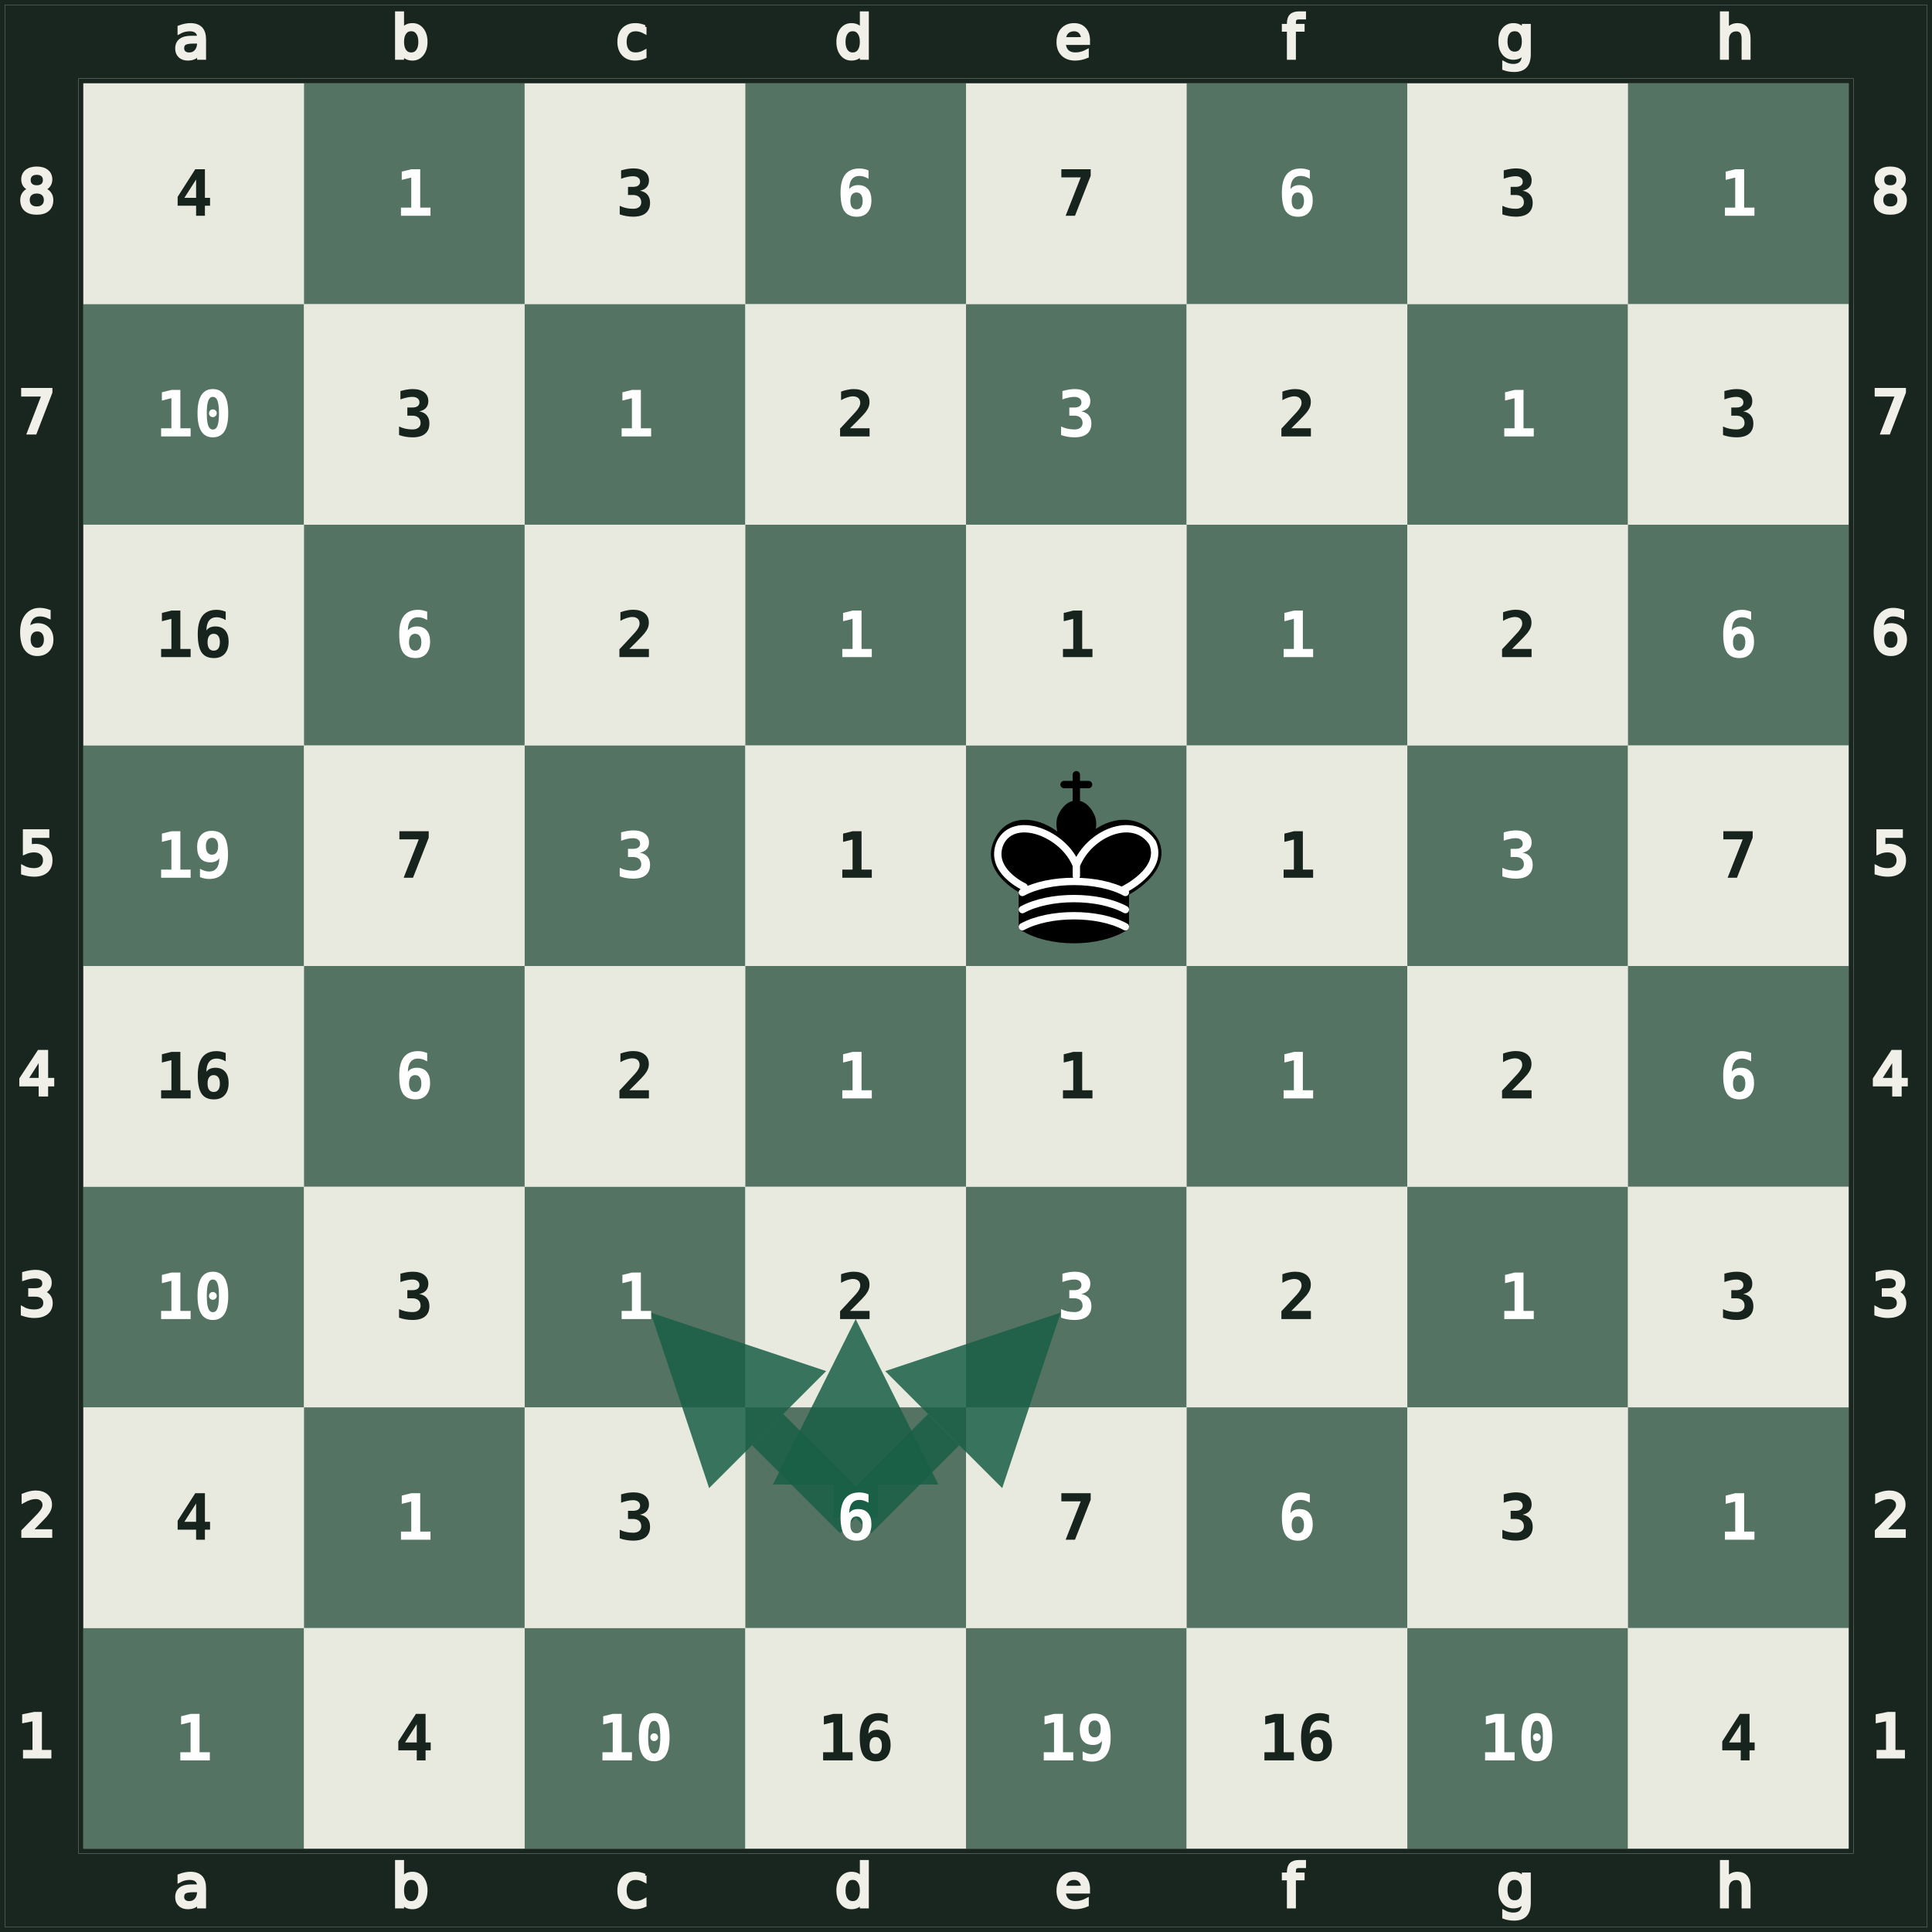
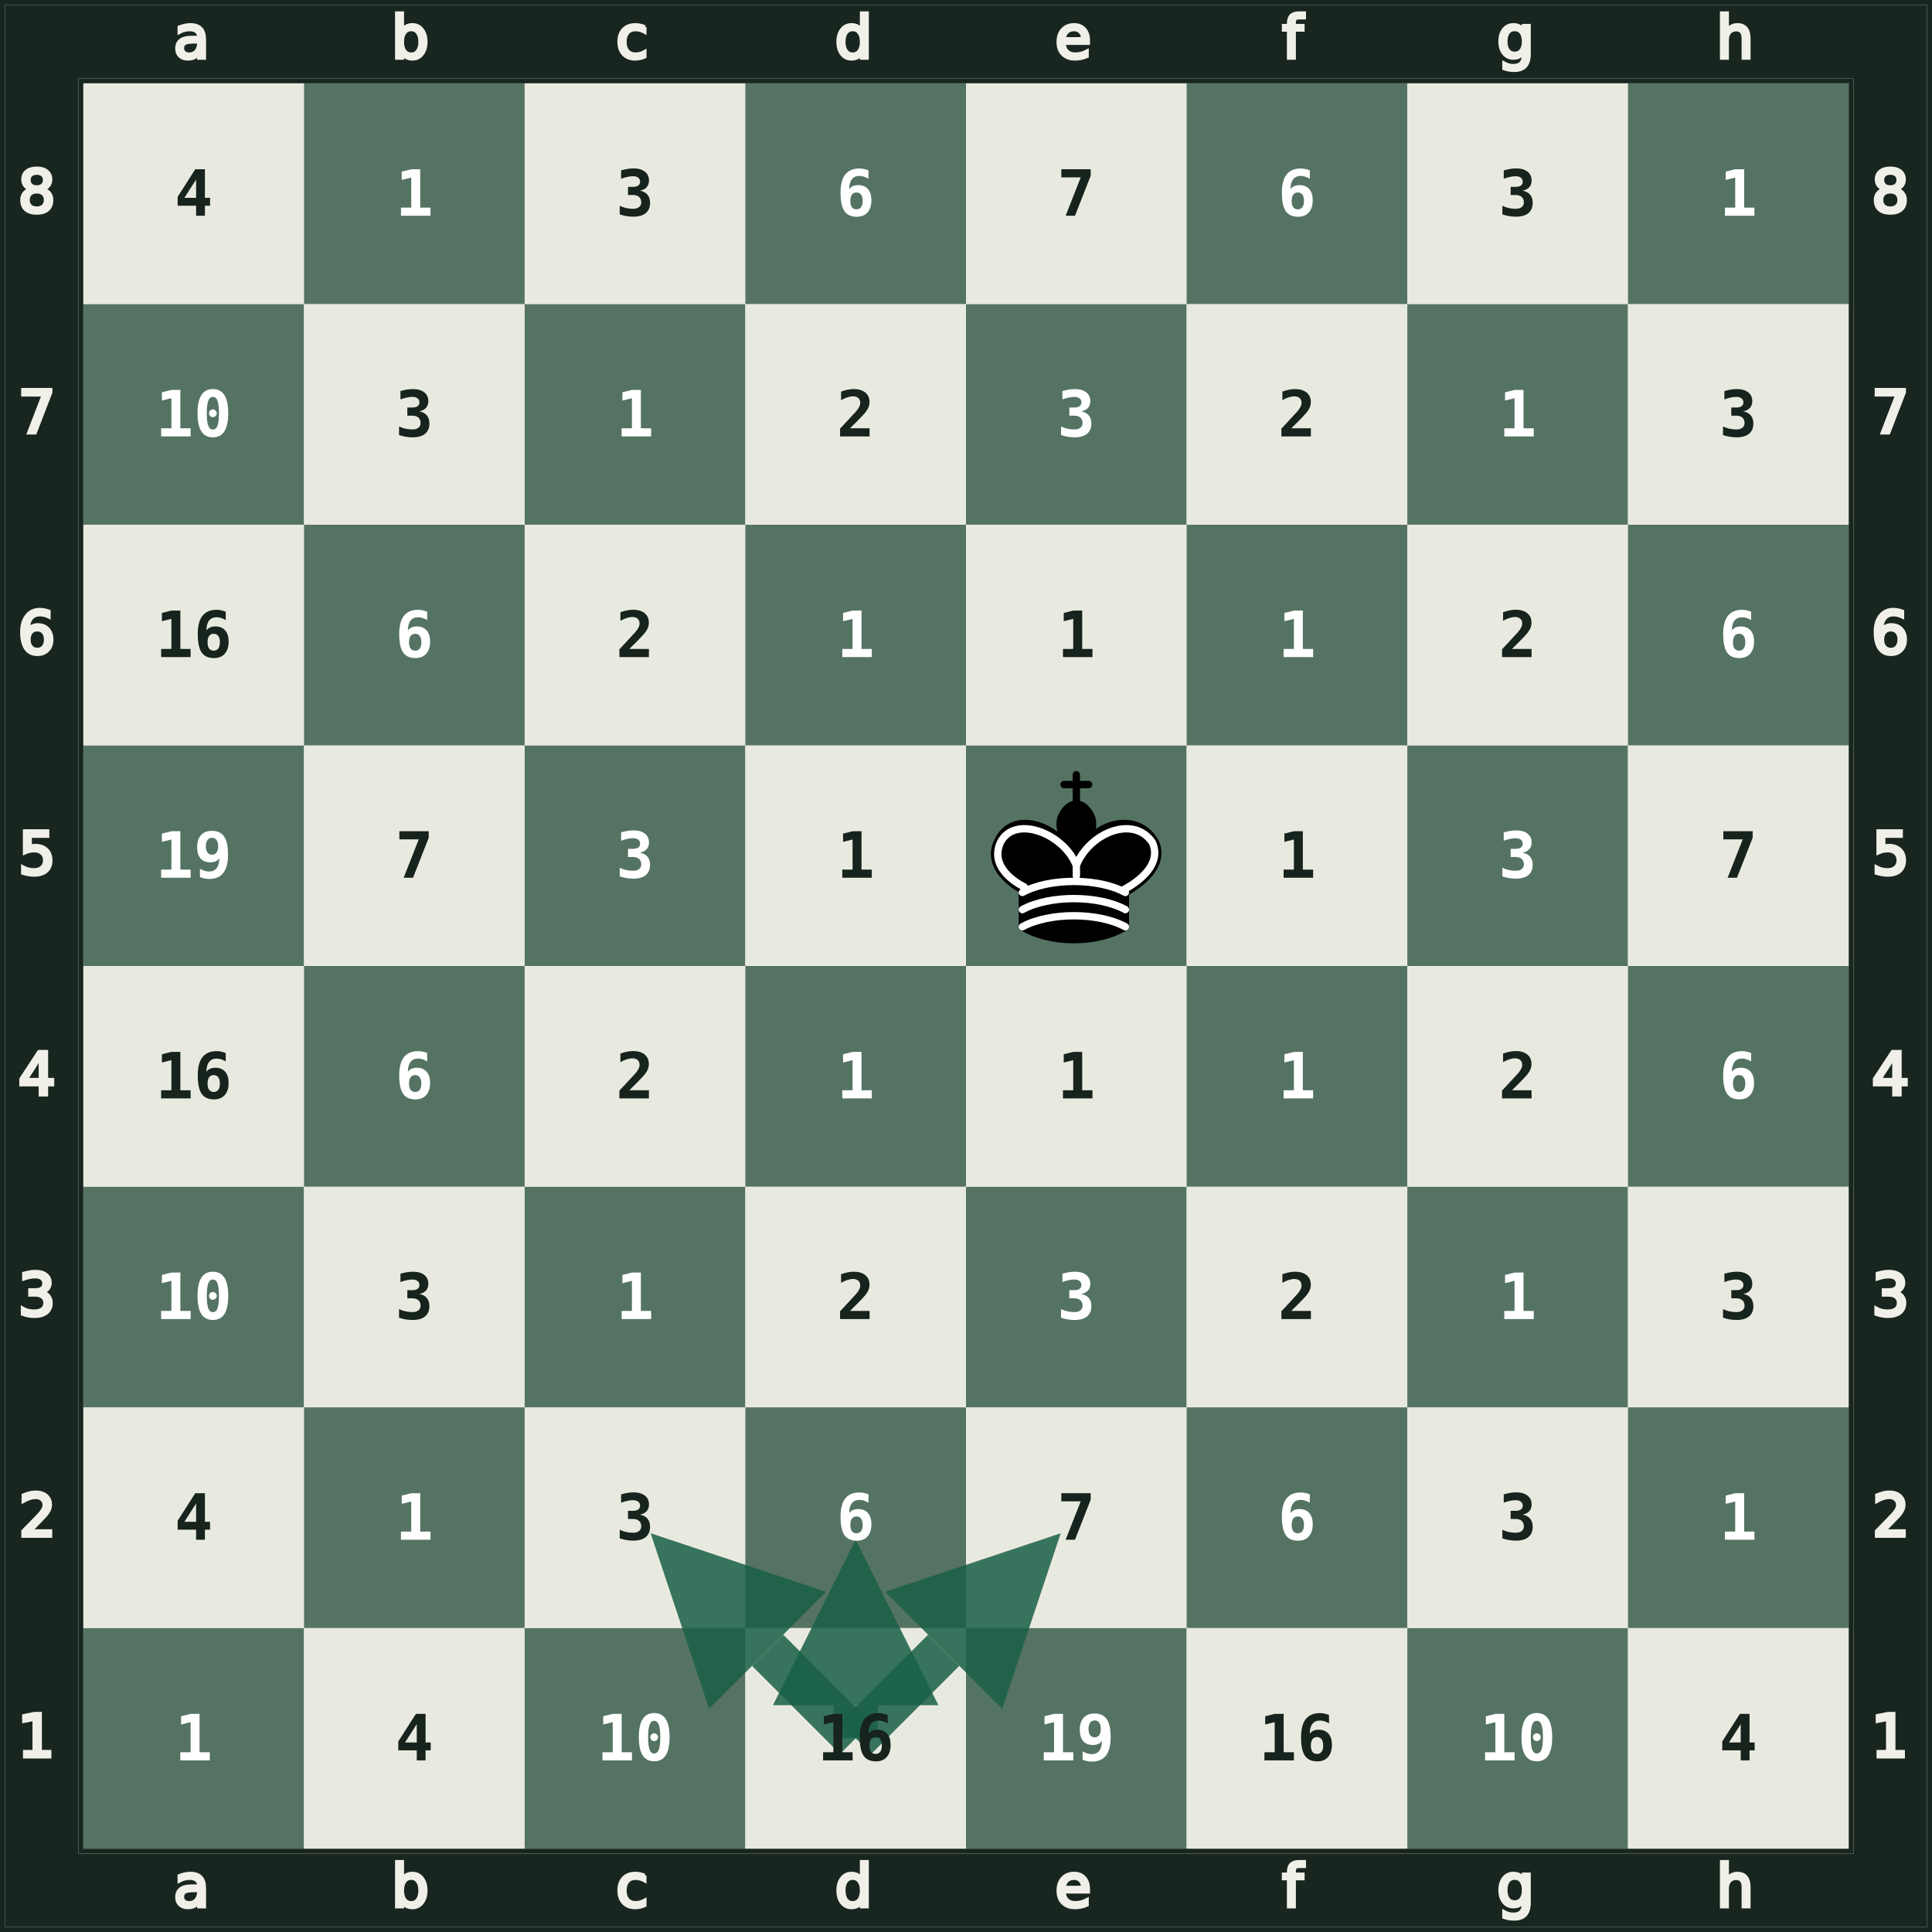
<svg xmlns="http://www.w3.org/2000/svg" xmlns:xlink="http://www.w3.org/1999/xlink" viewBox="0 0 394 394">
  <style>.piece { filter: drop-shadow(0 1px 0 rgba(255,255,255,.18)); }</style>
  <defs>
    <g id="black-king" class="black king" fill="none" fill-rule="evenodd" stroke="#000" stroke-width="1.5" stroke-linecap="round" stroke-linejoin="round">
      <path d="M22.5 11.63V6" stroke-linejoin="miter" />
      <path d="M22.5 25s4.5-7.5 3-10.5c0 0-1-2.5-3-2.5s-3 2.5-3 2.5c-1.5 3 3 10.5 3 10.5" fill="#000" stroke-linecap="butt" stroke-linejoin="miter" />
      <path d="M11.5 37c5.5 3.5 15.5 3.5 21 0v-7s9-4.5 6-10.5c-4-6.5-13.5-3.5-16 4V27v-3.5c-3.5-7.5-13-10.5-16-4-3 6 5 10 5 10V37z" fill="#000" />
      <path d="M20 8h5" stroke-linejoin="miter" />
      <path d="M32 29.5s8.5-4 6.03-9.65C34.15 14 25 18 22.5 24.5l.01 2.1-.01-2.1C20 18 9.906 14 6.997 19.85c-2.497 5.65 4.853 9 4.853 9M11.5 30c5.5-3 15.5-3 21 0m-21 3.5c5.5-3 15.5-3 21 0m-21 3.5c5.5-3 15.5-3 21 0" stroke="#fff" />
    </g>
  </defs>
  <rect x="0.5" y="0.5" width="393" height="393" fill="none" stroke="#18261f" stroke-width="1" />
  <rect x="8.5" y="8.5" width="377" height="377" fill="none" stroke="#18261f" stroke-width="15" />
  <rect x="16.5" y="16.5" width="361" height="361" fill="none" stroke="#18261f" stroke-width="1" />
  <g transform="translate(22, 1) scale(0.75, 0.75)" fill="#f1f0e8" stroke="#f1f0e8">
    <path d="M23.328 10.016q-1.742 0-2.414.398-.672.398-.672 1.36 0 .765.5 1.218.508.445 1.375.445 1.196 0 1.914-.843.727-.852.727-2.258v-.32zm2.867-.594v4.992h-1.437v-1.328q-.492.797-1.227 1.18-.734.375-1.797.375-1.343 0-2.14-.75-.79-.758-.79-2.024 0-1.476.985-2.226.992-.75 2.953-.75h2.016V8.75q0-.992-.656-1.531-.649-.547-1.829-.547-.75 0-1.46.18-.711.18-1.368.539V6.062q.79-.304 1.532-.453.742-.156 1.445-.156 1.898 0 2.836.984.937.985.937 2.985z" />
  </g>
  <g transform="translate(22, 378) scale(0.75, 0.75)" fill="#f1f0e8" stroke="#f1f0e8">
    <path d="M23.328 10.016q-1.742 0-2.414.398-.672.398-.672 1.36 0 .765.5 1.218.508.445 1.375.445 1.196 0 1.914-.843.727-.852.727-2.258v-.32zm2.867-.594v4.992h-1.437v-1.328q-.492.797-1.227 1.18-.734.375-1.797.375-1.343 0-2.14-.75-.79-.758-.79-2.024 0-1.476.985-2.226.992-.75 2.953-.75h2.016V8.75q0-.992-.656-1.531-.649-.547-1.829-.547-.75 0-1.46.18-.711.18-1.368.539V6.062q.79-.304 1.532-.453.742-.156 1.445-.156 1.898 0 2.836.984.937.985.937 2.985z" />
  </g>
  <g transform="translate(67, 1) scale(0.75, 0.75)" fill="#f1f0e8" stroke="#f1f0e8">
    <path d="M24.922 10.047q0-1.586-.656-2.485-.649-.906-1.79-.906-1.14 0-1.796.906-.649.899-.649 2.485 0 1.586.649 2.492.656.898 1.797.898 1.14 0 1.789-.898.656-.906.656-2.492zm-4.89-3.055q.452-.781 1.14-1.156.695-.383 1.656-.383 1.594 0 2.586 1.266 1 1.265 1 3.328 0 2.062-1 3.328-.992 1.266-2.586 1.266-.96 0-1.656-.375-.688-.383-1.14-1.164v1.312h-1.446V2.258h1.445z" />
  </g>
  <g transform="translate(67, 378) scale(0.75, 0.75)" fill="#f1f0e8" stroke="#f1f0e8">
    <path d="M24.922 10.047q0-1.586-.656-2.485-.649-.906-1.79-.906-1.14 0-1.796.906-.649.899-.649 2.485 0 1.586.649 2.492.656.898 1.797.898 1.14 0 1.789-.898.656-.906.656-2.492zm-4.89-3.055q.452-.781 1.14-1.156.695-.383 1.656-.383 1.594 0 2.586 1.266 1 1.265 1 3.328 0 2.062-1 3.328-.992 1.266-2.586 1.266-.96 0-1.656-.375-.688-.383-1.14-1.164v1.312h-1.446V2.258h1.445z" />
  </g>
  <g transform="translate(112, 1) scale(0.75, 0.75)" fill="#f1f0e8" stroke="#f1f0e8">
    <path d="M25.96 6v1.344q-.608-.336-1.226-.5-.609-.172-1.234-.172-1.398 0-2.172.89-.773.883-.773 2.485 0 1.601.773 2.492.774.883 2.172.883.625 0 1.234-.164.618-.172 1.227-.508v1.328q-.602.281-1.25.422-.64.14-1.367.14-1.977 0-3.14-1.242-1.165-1.242-1.165-3.351 0-2.14 1.172-3.367 1.18-1.227 3.227-1.227.664 0 1.296.14.633.134 1.227.407z" />
  </g>
  <g transform="translate(112, 378) scale(0.75, 0.75)" fill="#f1f0e8" stroke="#f1f0e8">
    <path d="M25.96 6v1.344q-.608-.336-1.226-.5-.609-.172-1.234-.172-1.398 0-2.172.89-.773.883-.773 2.485 0 1.601.773 2.492.774.883 2.172.883.625 0 1.234-.164.618-.172 1.227-.508v1.328q-.602.281-1.25.422-.64.14-1.367.14-1.977 0-3.14-1.242-1.165-1.242-1.165-3.351 0-2.14 1.172-3.367 1.18-1.227 3.227-1.227.664 0 1.296.14.633.134 1.227.407z" />
  </g>
  <g transform="translate(157, 1) scale(0.75, 0.75)" fill="#f1f0e8" stroke="#f1f0e8">
    <path d="M24.973 6.992V2.258h1.437v12.156h-1.437v-1.312q-.453.78-1.149 1.164-.687.375-1.656.375-1.586 0-2.586-1.266-.992-1.266-.992-3.328 0-2.063.992-3.328 1-1.266 2.586-1.266.969 0 1.656.383.696.375 1.149 1.156zm-4.899 3.055q0 1.586.649 2.492.656.898 1.797.898 1.14 0 1.796-.898.657-.906.657-2.492 0-1.586-.657-2.485-.656-.906-1.796-.906-1.141 0-1.797.906-.649.899-.649 2.485z" />
  </g>
  <g transform="translate(157, 378) scale(0.75, 0.75)" fill="#f1f0e8" stroke="#f1f0e8">
    <path d="M24.973 6.992V2.258h1.437v12.156h-1.437v-1.312q-.453.78-1.149 1.164-.687.375-1.656.375-1.586 0-2.586-1.266-.992-1.266-.992-3.328 0-2.063.992-3.328 1-1.266 2.586-1.266.969 0 1.656.383.696.375 1.149 1.156zm-4.899 3.055q0 1.586.649 2.492.656.898 1.797.898 1.14 0 1.796-.898.657-.906.657-2.492 0-1.586-.657-2.485-.656-.906-1.796-.906-1.141 0-1.797.906-.649.899-.649 2.485z" />
  </g>
  <g transform="translate(202, 1) scale(0.75, 0.75)" fill="#f1f0e8" stroke="#f1f0e8">
    <path d="M26.555 9.68v.703h-6.61q.094 1.484.89 2.265.806.774 2.235.774.828 0 1.602-.203.781-.203 1.547-.61v1.36q-.774.328-1.586.5-.813.172-1.649.172-2.093 0-3.32-1.22-1.219-1.218-1.219-3.296 0-2.148 1.157-3.406 1.164-1.266 3.132-1.266 1.766 0 2.79 1.14 1.03 1.134 1.03 3.087zm-1.438-.422q-.015-1.18-.664-1.883-.64-.703-1.703-.703-1.203 0-1.93.68-.718.68-.828 1.914z" />
  </g>
  <g transform="translate(202, 378) scale(0.75, 0.75)" fill="#f1f0e8" stroke="#f1f0e8">
    <path d="M26.555 9.68v.703h-6.61q.094 1.484.89 2.265.806.774 2.235.774.828 0 1.602-.203.781-.203 1.547-.61v1.36q-.774.328-1.586.5-.813.172-1.649.172-2.093 0-3.32-1.22-1.219-1.218-1.219-3.296 0-2.148 1.157-3.406 1.164-1.266 3.132-1.266 1.766 0 2.79 1.14 1.03 1.134 1.03 3.087zm-1.438-.422q-.015-1.18-.664-1.883-.64-.703-1.703-.703-1.203 0-1.93.68-.718.68-.828 1.914z" />
  </g>
  <g transform="translate(247, 1) scale(0.75, 0.75)" fill="#f1f0e8" stroke="#f1f0e8">
    <path d="M25.285 2.258v1.195H23.91q-.773 0-1.078.313-.297.312-.297 1.125v.773h2.367v1.117h-2.367v7.633H21.09V6.781h-1.375V5.664h1.375v-.61q0-1.46.68-2.124.68-.672 2.156-.672z" />
  </g>
  <g transform="translate(247, 378) scale(0.75, 0.75)" fill="#f1f0e8" stroke="#f1f0e8">
    <path d="M25.285 2.258v1.195H23.91q-.773 0-1.078.313-.297.312-.297 1.125v.773h2.367v1.117h-2.367v7.633H21.09V6.781h-1.375V5.664h1.375v-.61q0-1.46.68-2.124.68-.672 2.156-.672z" />
  </g>
  <g transform="translate(292, 1) scale(0.75, 0.75)" fill="#f1f0e8" stroke="#f1f0e8">
    <path d="M24.973 9.937q0-1.562-.649-2.421-.64-.86-1.804-.86-1.157 0-1.805.86-.64.859-.64 2.421 0 1.555.64 2.415.648.859 1.805.859 1.164 0 1.804-.86.649-.859.649-2.414zm1.437 3.391q0 2.234-.992 3.32-.992 1.094-3.04 1.094-.757 0-1.429-.117-.672-.11-1.304-.344v-1.398q.632.344 1.25.508.617.164 1.257.164 1.414 0 2.118-.743.703-.734.703-2.226v-.711q-.446.773-1.141 1.156-.695.383-1.664.383-1.61 0-2.594-1.227-.984-1.226-.984-3.25 0-2.03.984-3.257.985-1.227 2.594-1.227.969 0 1.664.383t1.14 1.156V5.664h1.438z" />
  </g>
  <g transform="translate(292, 378) scale(0.75, 0.75)" fill="#f1f0e8" stroke="#f1f0e8">
    <path d="M24.973 9.937q0-1.562-.649-2.421-.64-.86-1.804-.86-1.157 0-1.805.86-.64.859-.64 2.421 0 1.555.64 2.415.648.859 1.805.859 1.164 0 1.804-.86.649-.859.649-2.414zm1.437 3.391q0 2.234-.992 3.32-.992 1.094-3.04 1.094-.757 0-1.429-.117-.672-.11-1.304-.344v-1.398q.632.344 1.25.508.617.164 1.257.164 1.414 0 2.118-.743.703-.734.703-2.226v-.711q-.446.773-1.141 1.156-.695.383-1.664.383-1.61 0-2.594-1.227-.984-1.226-.984-3.25 0-2.03.984-3.257.985-1.227 2.594-1.227.969 0 1.664.383t1.14 1.156V5.664h1.438z" />
  </g>
  <g transform="translate(337, 1) scale(0.75, 0.75)" fill="#f1f0e8" stroke="#f1f0e8">
    <path d="M26.164 9.133v5.281h-1.437V9.18q0-1.243-.485-1.86-.484-.617-1.453-.617-1.164 0-1.836.742-.672.742-.672 2.024v4.945h-1.445V2.258h1.445v4.765q.516-.789 1.211-1.18.703-.39 1.617-.39 1.508 0 2.282.938.773.93.773 2.742z" />
  </g>
  <g transform="translate(337, 378) scale(0.75, 0.75)" fill="#f1f0e8" stroke="#f1f0e8">
    <path d="M26.164 9.133v5.281h-1.437V9.18q0-1.243-.485-1.86-.484-.617-1.453-.617-1.164 0-1.836.742-.672.742-.672 2.024v4.945h-1.445V2.258h1.445v4.765q.516-.789 1.211-1.18.703-.39 1.617-.39 1.508 0 2.282.938.773.93.773 2.742z" />
  </g>
  <g transform="translate(0, 337) scale(0.75, 0.75)" fill="#f1f0e8" stroke="#f1f0e8">
    <path d="M6.754 26.996h2.578v-8.898l-2.805.562v-1.437l2.79-.563h1.578v10.336h2.578v1.328h-6.72z" />
  </g>
  <g transform="translate(378, 337) scale(0.75, 0.75)" fill="#f1f0e8" stroke="#f1f0e8">
    <path d="M6.754 26.996h2.578v-8.898l-2.805.562v-1.437l2.79-.563h1.578v10.336h2.578v1.328h-6.72z" />
  </g>
  <g transform="translate(0, 292) scale(0.75, 0.75)" fill="#f1f0e8" stroke="#f1f0e8">
    <path d="M8.195 26.996h5.508v1.328H6.297v-1.328q.898-.93 2.445-2.492 1.555-1.57 1.953-2.024.758-.851 1.055-1.437.305-.594.305-1.164 0-.93-.657-1.516-.648-.586-1.695-.586-.742 0-1.57.258-.82.258-1.758.781v-1.593q.953-.383 1.781-.578.828-.196 1.516-.196 1.812 0 2.89.906 1.079.907 1.079 2.422 0 .72-.274 1.368-.265.64-.976 1.515-.196.227-1.243 1.313-1.046 1.078-2.953 3.023z" />
  </g>
  <g transform="translate(378, 292) scale(0.75, 0.75)" fill="#f1f0e8" stroke="#f1f0e8">
    <path d="M8.195 26.996h5.508v1.328H6.297v-1.328q.898-.93 2.445-2.492 1.555-1.57 1.953-2.024.758-.851 1.055-1.437.305-.594.305-1.164 0-.93-.657-1.516-.648-.586-1.695-.586-.742 0-1.57.258-.82.258-1.758.781v-1.593q.953-.383 1.781-.578.828-.196 1.516-.196 1.812 0 2.89.906 1.079.907 1.079 2.422 0 .72-.274 1.368-.265.64-.976 1.515-.196.227-1.243 1.313-1.046 1.078-2.953 3.023z" />
  </g>
  <g transform="translate(0, 247) scale(0.75, 0.75)" fill="#f1f0e8" stroke="#f1f0e8">
    <path d="M11.434 22.035q1.132.242 1.765 1.008.64.766.64 1.89 0 1.727-1.187 2.672-1.187.946-3.375.946-.734 0-1.515-.149-.774-.14-1.602-.43V26.45q.656.383 1.438.578.78.196 1.632.196 1.485 0 2.258-.586.782-.586.782-1.703 0-1.032-.727-1.61-.719-.586-2.008-.586h-1.36v-1.297h1.423q1.164 0 1.78-.46.618-.47.618-1.344 0-.899-.64-1.375-.633-.485-1.82-.485-.65 0-1.391.141-.743.14-1.633.437V16.95q.898-.25 1.68-.375.788-.125 1.484-.125 1.797 0 2.844.82 1.046.813 1.046 2.204 0 .968-.554 1.64-.555.664-1.578.922z" />
  </g>
  <g transform="translate(378, 247) scale(0.75, 0.75)" fill="#f1f0e8" stroke="#f1f0e8">
    <path d="M11.434 22.035q1.132.242 1.765 1.008.64.766.64 1.89 0 1.727-1.187 2.672-1.187.946-3.375.946-.734 0-1.515-.149-.774-.14-1.602-.43V26.45q.656.383 1.438.578.78.196 1.632.196 1.485 0 2.258-.586.782-.586.782-1.703 0-1.032-.727-1.61-.719-.586-2.008-.586h-1.36v-1.297h1.423q1.164 0 1.78-.46.618-.47.618-1.344 0-.899-.64-1.375-.633-.485-1.82-.485-.65 0-1.391.141-.743.14-1.633.437V16.95q.898-.25 1.68-.375.788-.125 1.484-.125 1.797 0 2.844.82 1.046.813 1.046 2.204 0 .968-.554 1.64-.555.664-1.578.922z" />
  </g>
  <g transform="translate(0, 202) scale(0.75, 0.75)" fill="#f1f0e8" stroke="#f1f0e8">
    <path d="M11.016 18.035L7.03 24.262h3.985zm-.414-1.375h1.984v7.602h1.664v1.312h-1.664v2.75h-1.57v-2.75H5.75v-1.523z" />
  </g>
  <g transform="translate(378, 202) scale(0.75, 0.75)" fill="#f1f0e8" stroke="#f1f0e8">
    <path d="M11.016 18.035L7.03 24.262h3.985zm-.414-1.375h1.984v7.602h1.664v1.312h-1.664v2.75h-1.57v-2.75H5.75v-1.523z" />
  </g>
  <g transform="translate(0, 157) scale(0.75, 0.75)" fill="#f1f0e8" stroke="#f1f0e8">
    <path d="M6.719 16.66h6.195v1.328h-4.75v2.86q.344-.118.688-.172.343-.063.687-.063 1.953 0 3.094 1.07 1.14 1.07 1.14 2.899 0 1.883-1.171 2.93-1.172 1.039-3.305 1.039-.735 0-1.5-.125-.758-.125-1.57-.375v-1.586q.703.383 1.453.57.75.188 1.586.188 1.351 0 2.14-.711.79-.711.79-1.93 0-1.219-.79-1.93-.789-.71-2.14-.71-.633 0-1.266.14-.625.14-1.281.438z" />
  </g>
  <g transform="translate(378, 157) scale(0.75, 0.75)" fill="#f1f0e8" stroke="#f1f0e8">
    <path d="M6.719 16.66h6.195v1.328h-4.75v2.86q.344-.118.688-.172.343-.063.687-.063 1.953 0 3.094 1.07 1.14 1.07 1.14 2.899 0 1.883-1.171 2.93-1.172 1.039-3.305 1.039-.735 0-1.5-.125-.758-.125-1.57-.375v-1.586q.703.383 1.453.57.75.188 1.586.188 1.351 0 2.14-.711.79-.711.79-1.93 0-1.219-.79-1.93-.789-.71-2.14-.71-.633 0-1.266.14-.625.14-1.281.438z" />
  </g>
  <g transform="translate(0, 112) scale(0.75, 0.75)" fill="#f1f0e8" stroke="#f1f0e8">
    <path d="M10.137 21.863q-1.063 0-1.688.727-.617.726-.617 1.992 0 1.258.617 1.992.625.727 1.688.727 1.062 0 1.68-.727.624-.734.624-1.992 0-1.266-.625-1.992-.617-.727-1.68-.727zm3.133-4.945v1.437q-.594-.28-1.204-.43-.601-.148-1.195-.148-1.562 0-2.39 1.055-.82 1.055-.938 3.188.46-.68 1.156-1.04.696-.367 1.531-.367 1.758 0 2.774 1.07 1.023 1.063 1.023 2.899 0 1.797-1.062 2.883-1.063 1.086-2.828 1.086-2.024 0-3.094-1.547-1.07-1.555-1.07-4.5 0-2.766 1.312-4.406 1.313-1.649 3.524-1.649.593 0 1.195.117.61.118 1.266.352z" />
  </g>
  <g transform="translate(378, 112) scale(0.75, 0.75)" fill="#f1f0e8" stroke="#f1f0e8">
    <path d="M10.137 21.863q-1.063 0-1.688.727-.617.726-.617 1.992 0 1.258.617 1.992.625.727 1.688.727 1.062 0 1.68-.727.624-.734.624-1.992 0-1.266-.625-1.992-.617-.727-1.68-.727zm3.133-4.945v1.437q-.594-.28-1.204-.43-.601-.148-1.195-.148-1.562 0-2.39 1.055-.82 1.055-.938 3.188.46-.68 1.156-1.04.696-.367 1.531-.367 1.758 0 2.774 1.07 1.023 1.063 1.023 2.899 0 1.797-1.062 2.883-1.063 1.086-2.828 1.086-2.024 0-3.094-1.547-1.07-1.555-1.07-4.5 0-2.766 1.312-4.406 1.313-1.649 3.524-1.649.593 0 1.195.117.61.118 1.266.352z" />
  </g>
  <g transform="translate(0, 67) scale(0.75, 0.75)" fill="#f1f0e8" stroke="#f1f0e8">
    <path d="M6.25 16.66h7.5v.672L9.516 28.324H7.867l3.985-10.336H6.25z" />
  </g>
  <g transform="translate(378, 67) scale(0.75, 0.75)" fill="#f1f0e8" stroke="#f1f0e8">
    <path d="M6.25 16.66h7.5v.672L9.516 28.324H7.867l3.985-10.336H6.25z" />
  </g>
  <g transform="translate(0, 22) scale(0.75, 0.75)" fill="#f1f0e8" stroke="#f1f0e8">
    <path d="M10 22.785q-1.125 0-1.773.602-.641.601-.641 1.656t.64 1.656q.649.602 1.774.602t1.773-.602q.649-.61.649-1.656 0-1.055-.649-1.656-.64-.602-1.773-.602zm-1.578-.672q-1.016-.25-1.586-.945-.563-.695-.563-1.695 0-1.399.993-2.211 1-.813 2.734-.813 1.742 0 2.734.813.993.812.993 2.21 0 1-.57 1.696-.563.695-1.571.945 1.14.266 1.773 1.04.641.773.641 1.89 0 1.695-1.04 2.602-1.03.906-2.96.906t-2.969-.906Q6 26.738 6 25.043q0-1.117.64-1.89.641-.774 1.782-1.04zm-.578-2.492q0 .906.562 1.414.57.508 1.594.508 1.016 0 1.586-.508.578-.508.578-1.414 0-.906-.578-1.414-.57-.508-1.586-.508-1.023 0-1.594.508-.562.508-.562 1.414z" />
  </g>
  <g transform="translate(378, 22) scale(0.75, 0.75)" fill="#f1f0e8" stroke="#f1f0e8">
    <path d="M10 22.785q-1.125 0-1.773.602-.641.601-.641 1.656t.64 1.656q.649.602 1.774.602t1.773-.602q.649-.61.649-1.656 0-1.055-.649-1.656-.64-.602-1.773-.602zm-1.578-.672q-1.016-.25-1.586-.945-.563-.695-.563-1.695 0-1.399.993-2.211 1-.813 2.734-.813 1.742 0 2.734.813.993.812.993 2.21 0 1-.57 1.696-.563.695-1.571.945 1.14.266 1.773 1.04.641.773.641 1.89 0 1.695-1.04 2.602-1.03.906-2.96.906t-2.969-.906Q6 26.738 6 25.043q0-1.117.64-1.89.641-.774 1.782-1.04zm-.578-2.492q0 .906.562 1.414.57.508 1.594.508 1.016 0 1.586-.508.578-.508.578-1.414 0-.906-.578-1.414-.57-.508-1.586-.508-1.023 0-1.594.508-.562.508-.562 1.414z" />
  </g>
  <rect x="17" y="332" width="45" height="45" class="square dark a1" stroke="none" fill="#557363" />
  <rect x="62" y="332" width="45" height="45" class="square light b1" stroke="none" fill="#e9eadf" />
  <rect x="107" y="332" width="45" height="45" class="square dark c1" stroke="none" fill="#557363" />
  <rect x="152" y="332" width="45" height="45" class="square light d1" stroke="none" fill="#e9eadf" />
  <rect x="197" y="332" width="45" height="45" class="square dark e1" stroke="none" fill="#557363" />
  <rect x="242" y="332" width="45" height="45" class="square light f1" stroke="none" fill="#e9eadf" />
  <rect x="287" y="332" width="45" height="45" class="square dark g1" stroke="none" fill="#557363" />
  <rect x="332" y="332" width="45" height="45" class="square light h1" stroke="none" fill="#e9eadf" />
  <rect x="17" y="287" width="45" height="45" class="square light a2" stroke="none" fill="#e9eadf" />
  <rect x="62" y="287" width="45" height="45" class="square dark b2" stroke="none" fill="#557363" />
  <rect x="107" y="287" width="45" height="45" class="square light c2" stroke="none" fill="#e9eadf" />
  <rect x="152" y="287" width="45" height="45" class="square dark d2" stroke="none" fill="#557363" />
  <rect x="197" y="287" width="45" height="45" class="square light e2" stroke="none" fill="#e9eadf" />
  <rect x="242" y="287" width="45" height="45" class="square dark f2" stroke="none" fill="#557363" />
  <rect x="287" y="287" width="45" height="45" class="square light g2" stroke="none" fill="#e9eadf" />
  <rect x="332" y="287" width="45" height="45" class="square dark h2" stroke="none" fill="#557363" />
  <rect x="17" y="242" width="45" height="45" class="square dark a3" stroke="none" fill="#557363" />
  <rect x="62" y="242" width="45" height="45" class="square light b3" stroke="none" fill="#e9eadf" />
  <rect x="107" y="242" width="45" height="45" class="square dark c3" stroke="none" fill="#557363" />
  <rect x="152" y="242" width="45" height="45" class="square light d3" stroke="none" fill="#e9eadf" />
  <rect x="197" y="242" width="45" height="45" class="square dark e3" stroke="none" fill="#557363" />
  <rect x="242" y="242" width="45" height="45" class="square light f3" stroke="none" fill="#e9eadf" />
  <rect x="287" y="242" width="45" height="45" class="square dark g3" stroke="none" fill="#557363" />
  <rect x="332" y="242" width="45" height="45" class="square light h3" stroke="none" fill="#e9eadf" />
  <rect x="17" y="197" width="45" height="45" class="square light a4" stroke="none" fill="#e9eadf" />
  <rect x="62" y="197" width="45" height="45" class="square dark b4" stroke="none" fill="#557363" />
  <rect x="107" y="197" width="45" height="45" class="square light c4" stroke="none" fill="#e9eadf" />
  <rect x="152" y="197" width="45" height="45" class="square dark d4" stroke="none" fill="#557363" />
  <rect x="197" y="197" width="45" height="45" class="square light e4" stroke="none" fill="#e9eadf" />
  <rect x="242" y="197" width="45" height="45" class="square dark f4" stroke="none" fill="#557363" />
  <rect x="287" y="197" width="45" height="45" class="square light g4" stroke="none" fill="#e9eadf" />
  <rect x="332" y="197" width="45" height="45" class="square dark h4" stroke="none" fill="#557363" />
  <rect x="17" y="152" width="45" height="45" class="square dark a5" stroke="none" fill="#557363" />
  <rect x="62" y="152" width="45" height="45" class="square light b5" stroke="none" fill="#e9eadf" />
  <rect x="107" y="152" width="45" height="45" class="square dark c5" stroke="none" fill="#557363" />
  <rect x="152" y="152" width="45" height="45" class="square light d5" stroke="none" fill="#e9eadf" />
  <rect x="197" y="152" width="45" height="45" class="square dark e5" stroke="none" fill="#557363" />
  <rect x="242" y="152" width="45" height="45" class="square light f5" stroke="none" fill="#e9eadf" />
  <rect x="287" y="152" width="45" height="45" class="square dark g5" stroke="none" fill="#557363" />
  <rect x="332" y="152" width="45" height="45" class="square light h5" stroke="none" fill="#e9eadf" />
  <rect x="17" y="107" width="45" height="45" class="square light a6" stroke="none" fill="#e9eadf" />
  <rect x="62" y="107" width="45" height="45" class="square dark b6" stroke="none" fill="#557363" />
  <rect x="107" y="107" width="45" height="45" class="square light c6" stroke="none" fill="#e9eadf" />
  <rect x="152" y="107" width="45" height="45" class="square dark d6" stroke="none" fill="#557363" />
  <rect x="197" y="107" width="45" height="45" class="square light e6" stroke="none" fill="#e9eadf" />
  <rect x="242" y="107" width="45" height="45" class="square dark f6" stroke="none" fill="#557363" />
  <rect x="287" y="107" width="45" height="45" class="square light g6" stroke="none" fill="#e9eadf" />
  <rect x="332" y="107" width="45" height="45" class="square dark h6" stroke="none" fill="#557363" />
  <rect x="17" y="62" width="45" height="45" class="square dark a7" stroke="none" fill="#557363" />
  <rect x="62" y="62" width="45" height="45" class="square light b7" stroke="none" fill="#e9eadf" />
  <rect x="107" y="62" width="45" height="45" class="square dark c7" stroke="none" fill="#557363" />
  <rect x="152" y="62" width="45" height="45" class="square light d7" stroke="none" fill="#e9eadf" />
  <rect x="197" y="62" width="45" height="45" class="square dark e7" stroke="none" fill="#557363" />
  <rect x="242" y="62" width="45" height="45" class="square light f7" stroke="none" fill="#e9eadf" />
  <rect x="287" y="62" width="45" height="45" class="square dark g7" stroke="none" fill="#557363" />
  <rect x="332" y="62" width="45" height="45" class="square light h7" stroke="none" fill="#e9eadf" />
  <rect x="17" y="17" width="45" height="45" class="square light a8" stroke="none" fill="#e9eadf" />
  <rect x="62" y="17" width="45" height="45" class="square dark b8" stroke="none" fill="#557363" />
  <rect x="107" y="17" width="45" height="45" class="square light c8" stroke="none" fill="#e9eadf" />
  <rect x="152" y="17" width="45" height="45" class="square dark d8" stroke="none" fill="#557363" />
  <rect x="197" y="17" width="45" height="45" class="square light e8" stroke="none" fill="#e9eadf" />
  <rect x="242" y="17" width="45" height="45" class="square dark f8" stroke="none" fill="#557363" />
  <rect x="287" y="17" width="45" height="45" class="square light g8" stroke="none" fill="#e9eadf" />
  <rect x="332" y="17" width="45" height="45" class="square dark h8" stroke="none" fill="#557363" />
  <use href="#black-king" xlink:href="#black-king" transform="translate(197, 152)" />
-   <line x1="174.5" y1="309.5" x2="156.547" y2="291.547" stroke="#195f47d9" stroke-width="9.0" stroke-linecap="butt" class="arrow" />
-   <polygon points="132.682,267.682 144.614,303.479 168.479,279.614" fill="#195f47d9" class="arrow" />
-   <line x1="174.5" y1="309.5" x2="174.5" y2="302.75" stroke="#195f47d9" stroke-width="9.0" stroke-linecap="butt" class="arrow" />
-   <polygon points="174.5,269.0 157.625,302.75 191.375,302.75" fill="#195f47d9" class="arrow" />
-   <line x1="174.5" y1="309.5" x2="192.453" y2="291.547" stroke="#195f47d9" stroke-width="9.0" stroke-linecap="butt" class="arrow" />
-   <polygon points="216.318,267.682 180.521,279.614 204.386,303.479" fill="#195f47d9" class="arrow" />
+   <line x1="174.5" y1="354.5" x2="156.547" y2="336.547" stroke="#195f47d9" stroke-width="9.0" stroke-linecap="butt" class="arrow" />
+   <polygon points="132.682,312.682 144.614,348.479 168.479,324.614" fill="#195f47d9" class="arrow" />
+   <line x1="174.5" y1="354.5" x2="174.5" y2="347.75" stroke="#195f47d9" stroke-width="9.0" stroke-linecap="butt" class="arrow" />
+   <polygon points="174.5,314.0 157.625,347.75 191.375,347.75" fill="#195f47d9" class="arrow" />
+   <line x1="174.5" y1="354.5" x2="192.453" y2="336.547" stroke="#195f47d9" stroke-width="9.0" stroke-linecap="butt" class="arrow" />
+   <polygon points="216.318,312.682 180.521,324.614 204.386,348.479" fill="#195f47d9" class="arrow" />
  <text x="39.5" y="354.5" text-anchor="middle" dominant-baseline="central" font-family="ui-monospace, SFMono-Regular, Menlo, monospace" font-size="13" font-weight="700" fill="#ffffff">1</text>
  <text x="84.5" y="354.5" text-anchor="middle" dominant-baseline="central" font-family="ui-monospace, SFMono-Regular, Menlo, monospace" font-size="13" font-weight="700" fill="#17231d">4</text>
  <text x="129.5" y="354.5" text-anchor="middle" dominant-baseline="central" font-family="ui-monospace, SFMono-Regular, Menlo, monospace" font-size="13" font-weight="700" fill="#ffffff">10</text>
  <text x="174.5" y="354.5" text-anchor="middle" dominant-baseline="central" font-family="ui-monospace, SFMono-Regular, Menlo, monospace" font-size="13" font-weight="700" fill="#17231d">16</text>
  <text x="219.5" y="354.5" text-anchor="middle" dominant-baseline="central" font-family="ui-monospace, SFMono-Regular, Menlo, monospace" font-size="13" font-weight="700" fill="#ffffff">19</text>
  <text x="264.5" y="354.5" text-anchor="middle" dominant-baseline="central" font-family="ui-monospace, SFMono-Regular, Menlo, monospace" font-size="13" font-weight="700" fill="#17231d">16</text>
  <text x="309.5" y="354.5" text-anchor="middle" dominant-baseline="central" font-family="ui-monospace, SFMono-Regular, Menlo, monospace" font-size="13" font-weight="700" fill="#ffffff">10</text>
  <text x="354.5" y="354.5" text-anchor="middle" dominant-baseline="central" font-family="ui-monospace, SFMono-Regular, Menlo, monospace" font-size="13" font-weight="700" fill="#17231d">4</text>
  <text x="39.5" y="309.5" text-anchor="middle" dominant-baseline="central" font-family="ui-monospace, SFMono-Regular, Menlo, monospace" font-size="13" font-weight="700" fill="#17231d">4</text>
  <text x="84.5" y="309.5" text-anchor="middle" dominant-baseline="central" font-family="ui-monospace, SFMono-Regular, Menlo, monospace" font-size="13" font-weight="700" fill="#ffffff">1</text>
  <text x="129.5" y="309.5" text-anchor="middle" dominant-baseline="central" font-family="ui-monospace, SFMono-Regular, Menlo, monospace" font-size="13" font-weight="700" fill="#17231d">3</text>
  <text x="174.5" y="309.5" text-anchor="middle" dominant-baseline="central" font-family="ui-monospace, SFMono-Regular, Menlo, monospace" font-size="13" font-weight="700" fill="#ffffff">6</text>
  <text x="219.5" y="309.5" text-anchor="middle" dominant-baseline="central" font-family="ui-monospace, SFMono-Regular, Menlo, monospace" font-size="13" font-weight="700" fill="#17231d">7</text>
  <text x="264.5" y="309.5" text-anchor="middle" dominant-baseline="central" font-family="ui-monospace, SFMono-Regular, Menlo, monospace" font-size="13" font-weight="700" fill="#ffffff">6</text>
  <text x="309.5" y="309.5" text-anchor="middle" dominant-baseline="central" font-family="ui-monospace, SFMono-Regular, Menlo, monospace" font-size="13" font-weight="700" fill="#17231d">3</text>
  <text x="354.5" y="309.5" text-anchor="middle" dominant-baseline="central" font-family="ui-monospace, SFMono-Regular, Menlo, monospace" font-size="13" font-weight="700" fill="#ffffff">1</text>
  <text x="39.5" y="264.5" text-anchor="middle" dominant-baseline="central" font-family="ui-monospace, SFMono-Regular, Menlo, monospace" font-size="13" font-weight="700" fill="#ffffff">10</text>
  <text x="84.5" y="264.5" text-anchor="middle" dominant-baseline="central" font-family="ui-monospace, SFMono-Regular, Menlo, monospace" font-size="13" font-weight="700" fill="#17231d">3</text>
  <text x="129.5" y="264.5" text-anchor="middle" dominant-baseline="central" font-family="ui-monospace, SFMono-Regular, Menlo, monospace" font-size="13" font-weight="700" fill="#ffffff">1</text>
  <text x="174.5" y="264.5" text-anchor="middle" dominant-baseline="central" font-family="ui-monospace, SFMono-Regular, Menlo, monospace" font-size="13" font-weight="700" fill="#17231d">2</text>
  <text x="219.5" y="264.5" text-anchor="middle" dominant-baseline="central" font-family="ui-monospace, SFMono-Regular, Menlo, monospace" font-size="13" font-weight="700" fill="#ffffff">3</text>
  <text x="264.5" y="264.5" text-anchor="middle" dominant-baseline="central" font-family="ui-monospace, SFMono-Regular, Menlo, monospace" font-size="13" font-weight="700" fill="#17231d">2</text>
  <text x="309.5" y="264.5" text-anchor="middle" dominant-baseline="central" font-family="ui-monospace, SFMono-Regular, Menlo, monospace" font-size="13" font-weight="700" fill="#ffffff">1</text>
  <text x="354.5" y="264.5" text-anchor="middle" dominant-baseline="central" font-family="ui-monospace, SFMono-Regular, Menlo, monospace" font-size="13" font-weight="700" fill="#17231d">3</text>
  <text x="39.5" y="219.5" text-anchor="middle" dominant-baseline="central" font-family="ui-monospace, SFMono-Regular, Menlo, monospace" font-size="13" font-weight="700" fill="#17231d">16</text>
  <text x="84.5" y="219.5" text-anchor="middle" dominant-baseline="central" font-family="ui-monospace, SFMono-Regular, Menlo, monospace" font-size="13" font-weight="700" fill="#ffffff">6</text>
  <text x="129.5" y="219.5" text-anchor="middle" dominant-baseline="central" font-family="ui-monospace, SFMono-Regular, Menlo, monospace" font-size="13" font-weight="700" fill="#17231d">2</text>
  <text x="174.5" y="219.5" text-anchor="middle" dominant-baseline="central" font-family="ui-monospace, SFMono-Regular, Menlo, monospace" font-size="13" font-weight="700" fill="#ffffff">1</text>
  <text x="219.5" y="219.5" text-anchor="middle" dominant-baseline="central" font-family="ui-monospace, SFMono-Regular, Menlo, monospace" font-size="13" font-weight="700" fill="#17231d">1</text>
  <text x="264.5" y="219.5" text-anchor="middle" dominant-baseline="central" font-family="ui-monospace, SFMono-Regular, Menlo, monospace" font-size="13" font-weight="700" fill="#ffffff">1</text>
  <text x="309.5" y="219.5" text-anchor="middle" dominant-baseline="central" font-family="ui-monospace, SFMono-Regular, Menlo, monospace" font-size="13" font-weight="700" fill="#17231d">2</text>
  <text x="354.5" y="219.5" text-anchor="middle" dominant-baseline="central" font-family="ui-monospace, SFMono-Regular, Menlo, monospace" font-size="13" font-weight="700" fill="#ffffff">6</text>
  <text x="39.5" y="174.5" text-anchor="middle" dominant-baseline="central" font-family="ui-monospace, SFMono-Regular, Menlo, monospace" font-size="13" font-weight="700" fill="#ffffff">19</text>
  <text x="84.5" y="174.5" text-anchor="middle" dominant-baseline="central" font-family="ui-monospace, SFMono-Regular, Menlo, monospace" font-size="13" font-weight="700" fill="#17231d">7</text>
  <text x="129.5" y="174.5" text-anchor="middle" dominant-baseline="central" font-family="ui-monospace, SFMono-Regular, Menlo, monospace" font-size="13" font-weight="700" fill="#ffffff">3</text>
  <text x="174.5" y="174.5" text-anchor="middle" dominant-baseline="central" font-family="ui-monospace, SFMono-Regular, Menlo, monospace" font-size="13" font-weight="700" fill="#17231d">1</text>
  <text x="264.5" y="174.5" text-anchor="middle" dominant-baseline="central" font-family="ui-monospace, SFMono-Regular, Menlo, monospace" font-size="13" font-weight="700" fill="#17231d">1</text>
  <text x="309.5" y="174.5" text-anchor="middle" dominant-baseline="central" font-family="ui-monospace, SFMono-Regular, Menlo, monospace" font-size="13" font-weight="700" fill="#ffffff">3</text>
  <text x="354.5" y="174.5" text-anchor="middle" dominant-baseline="central" font-family="ui-monospace, SFMono-Regular, Menlo, monospace" font-size="13" font-weight="700" fill="#17231d">7</text>
  <text x="39.5" y="129.5" text-anchor="middle" dominant-baseline="central" font-family="ui-monospace, SFMono-Regular, Menlo, monospace" font-size="13" font-weight="700" fill="#17231d">16</text>
  <text x="84.5" y="129.5" text-anchor="middle" dominant-baseline="central" font-family="ui-monospace, SFMono-Regular, Menlo, monospace" font-size="13" font-weight="700" fill="#ffffff">6</text>
  <text x="129.5" y="129.5" text-anchor="middle" dominant-baseline="central" font-family="ui-monospace, SFMono-Regular, Menlo, monospace" font-size="13" font-weight="700" fill="#17231d">2</text>
  <text x="174.5" y="129.5" text-anchor="middle" dominant-baseline="central" font-family="ui-monospace, SFMono-Regular, Menlo, monospace" font-size="13" font-weight="700" fill="#ffffff">1</text>
  <text x="219.5" y="129.5" text-anchor="middle" dominant-baseline="central" font-family="ui-monospace, SFMono-Regular, Menlo, monospace" font-size="13" font-weight="700" fill="#17231d">1</text>
  <text x="264.5" y="129.5" text-anchor="middle" dominant-baseline="central" font-family="ui-monospace, SFMono-Regular, Menlo, monospace" font-size="13" font-weight="700" fill="#ffffff">1</text>
  <text x="309.5" y="129.5" text-anchor="middle" dominant-baseline="central" font-family="ui-monospace, SFMono-Regular, Menlo, monospace" font-size="13" font-weight="700" fill="#17231d">2</text>
  <text x="354.5" y="129.5" text-anchor="middle" dominant-baseline="central" font-family="ui-monospace, SFMono-Regular, Menlo, monospace" font-size="13" font-weight="700" fill="#ffffff">6</text>
  <text x="39.5" y="84.5" text-anchor="middle" dominant-baseline="central" font-family="ui-monospace, SFMono-Regular, Menlo, monospace" font-size="13" font-weight="700" fill="#ffffff">10</text>
  <text x="84.5" y="84.5" text-anchor="middle" dominant-baseline="central" font-family="ui-monospace, SFMono-Regular, Menlo, monospace" font-size="13" font-weight="700" fill="#17231d">3</text>
  <text x="129.5" y="84.5" text-anchor="middle" dominant-baseline="central" font-family="ui-monospace, SFMono-Regular, Menlo, monospace" font-size="13" font-weight="700" fill="#ffffff">1</text>
  <text x="174.5" y="84.5" text-anchor="middle" dominant-baseline="central" font-family="ui-monospace, SFMono-Regular, Menlo, monospace" font-size="13" font-weight="700" fill="#17231d">2</text>
  <text x="219.5" y="84.5" text-anchor="middle" dominant-baseline="central" font-family="ui-monospace, SFMono-Regular, Menlo, monospace" font-size="13" font-weight="700" fill="#ffffff">3</text>
  <text x="264.5" y="84.5" text-anchor="middle" dominant-baseline="central" font-family="ui-monospace, SFMono-Regular, Menlo, monospace" font-size="13" font-weight="700" fill="#17231d">2</text>
  <text x="309.5" y="84.5" text-anchor="middle" dominant-baseline="central" font-family="ui-monospace, SFMono-Regular, Menlo, monospace" font-size="13" font-weight="700" fill="#ffffff">1</text>
  <text x="354.5" y="84.5" text-anchor="middle" dominant-baseline="central" font-family="ui-monospace, SFMono-Regular, Menlo, monospace" font-size="13" font-weight="700" fill="#17231d">3</text>
  <text x="39.5" y="39.5" text-anchor="middle" dominant-baseline="central" font-family="ui-monospace, SFMono-Regular, Menlo, monospace" font-size="13" font-weight="700" fill="#17231d">4</text>
  <text x="84.5" y="39.5" text-anchor="middle" dominant-baseline="central" font-family="ui-monospace, SFMono-Regular, Menlo, monospace" font-size="13" font-weight="700" fill="#ffffff">1</text>
  <text x="129.5" y="39.5" text-anchor="middle" dominant-baseline="central" font-family="ui-monospace, SFMono-Regular, Menlo, monospace" font-size="13" font-weight="700" fill="#17231d">3</text>
  <text x="174.5" y="39.5" text-anchor="middle" dominant-baseline="central" font-family="ui-monospace, SFMono-Regular, Menlo, monospace" font-size="13" font-weight="700" fill="#ffffff">6</text>
  <text x="219.5" y="39.5" text-anchor="middle" dominant-baseline="central" font-family="ui-monospace, SFMono-Regular, Menlo, monospace" font-size="13" font-weight="700" fill="#17231d">7</text>
  <text x="264.5" y="39.5" text-anchor="middle" dominant-baseline="central" font-family="ui-monospace, SFMono-Regular, Menlo, monospace" font-size="13" font-weight="700" fill="#ffffff">6</text>
  <text x="309.5" y="39.5" text-anchor="middle" dominant-baseline="central" font-family="ui-monospace, SFMono-Regular, Menlo, monospace" font-size="13" font-weight="700" fill="#17231d">3</text>
  <text x="354.5" y="39.5" text-anchor="middle" dominant-baseline="central" font-family="ui-monospace, SFMono-Regular, Menlo, monospace" font-size="13" font-weight="700" fill="#ffffff">1</text>
</svg>
